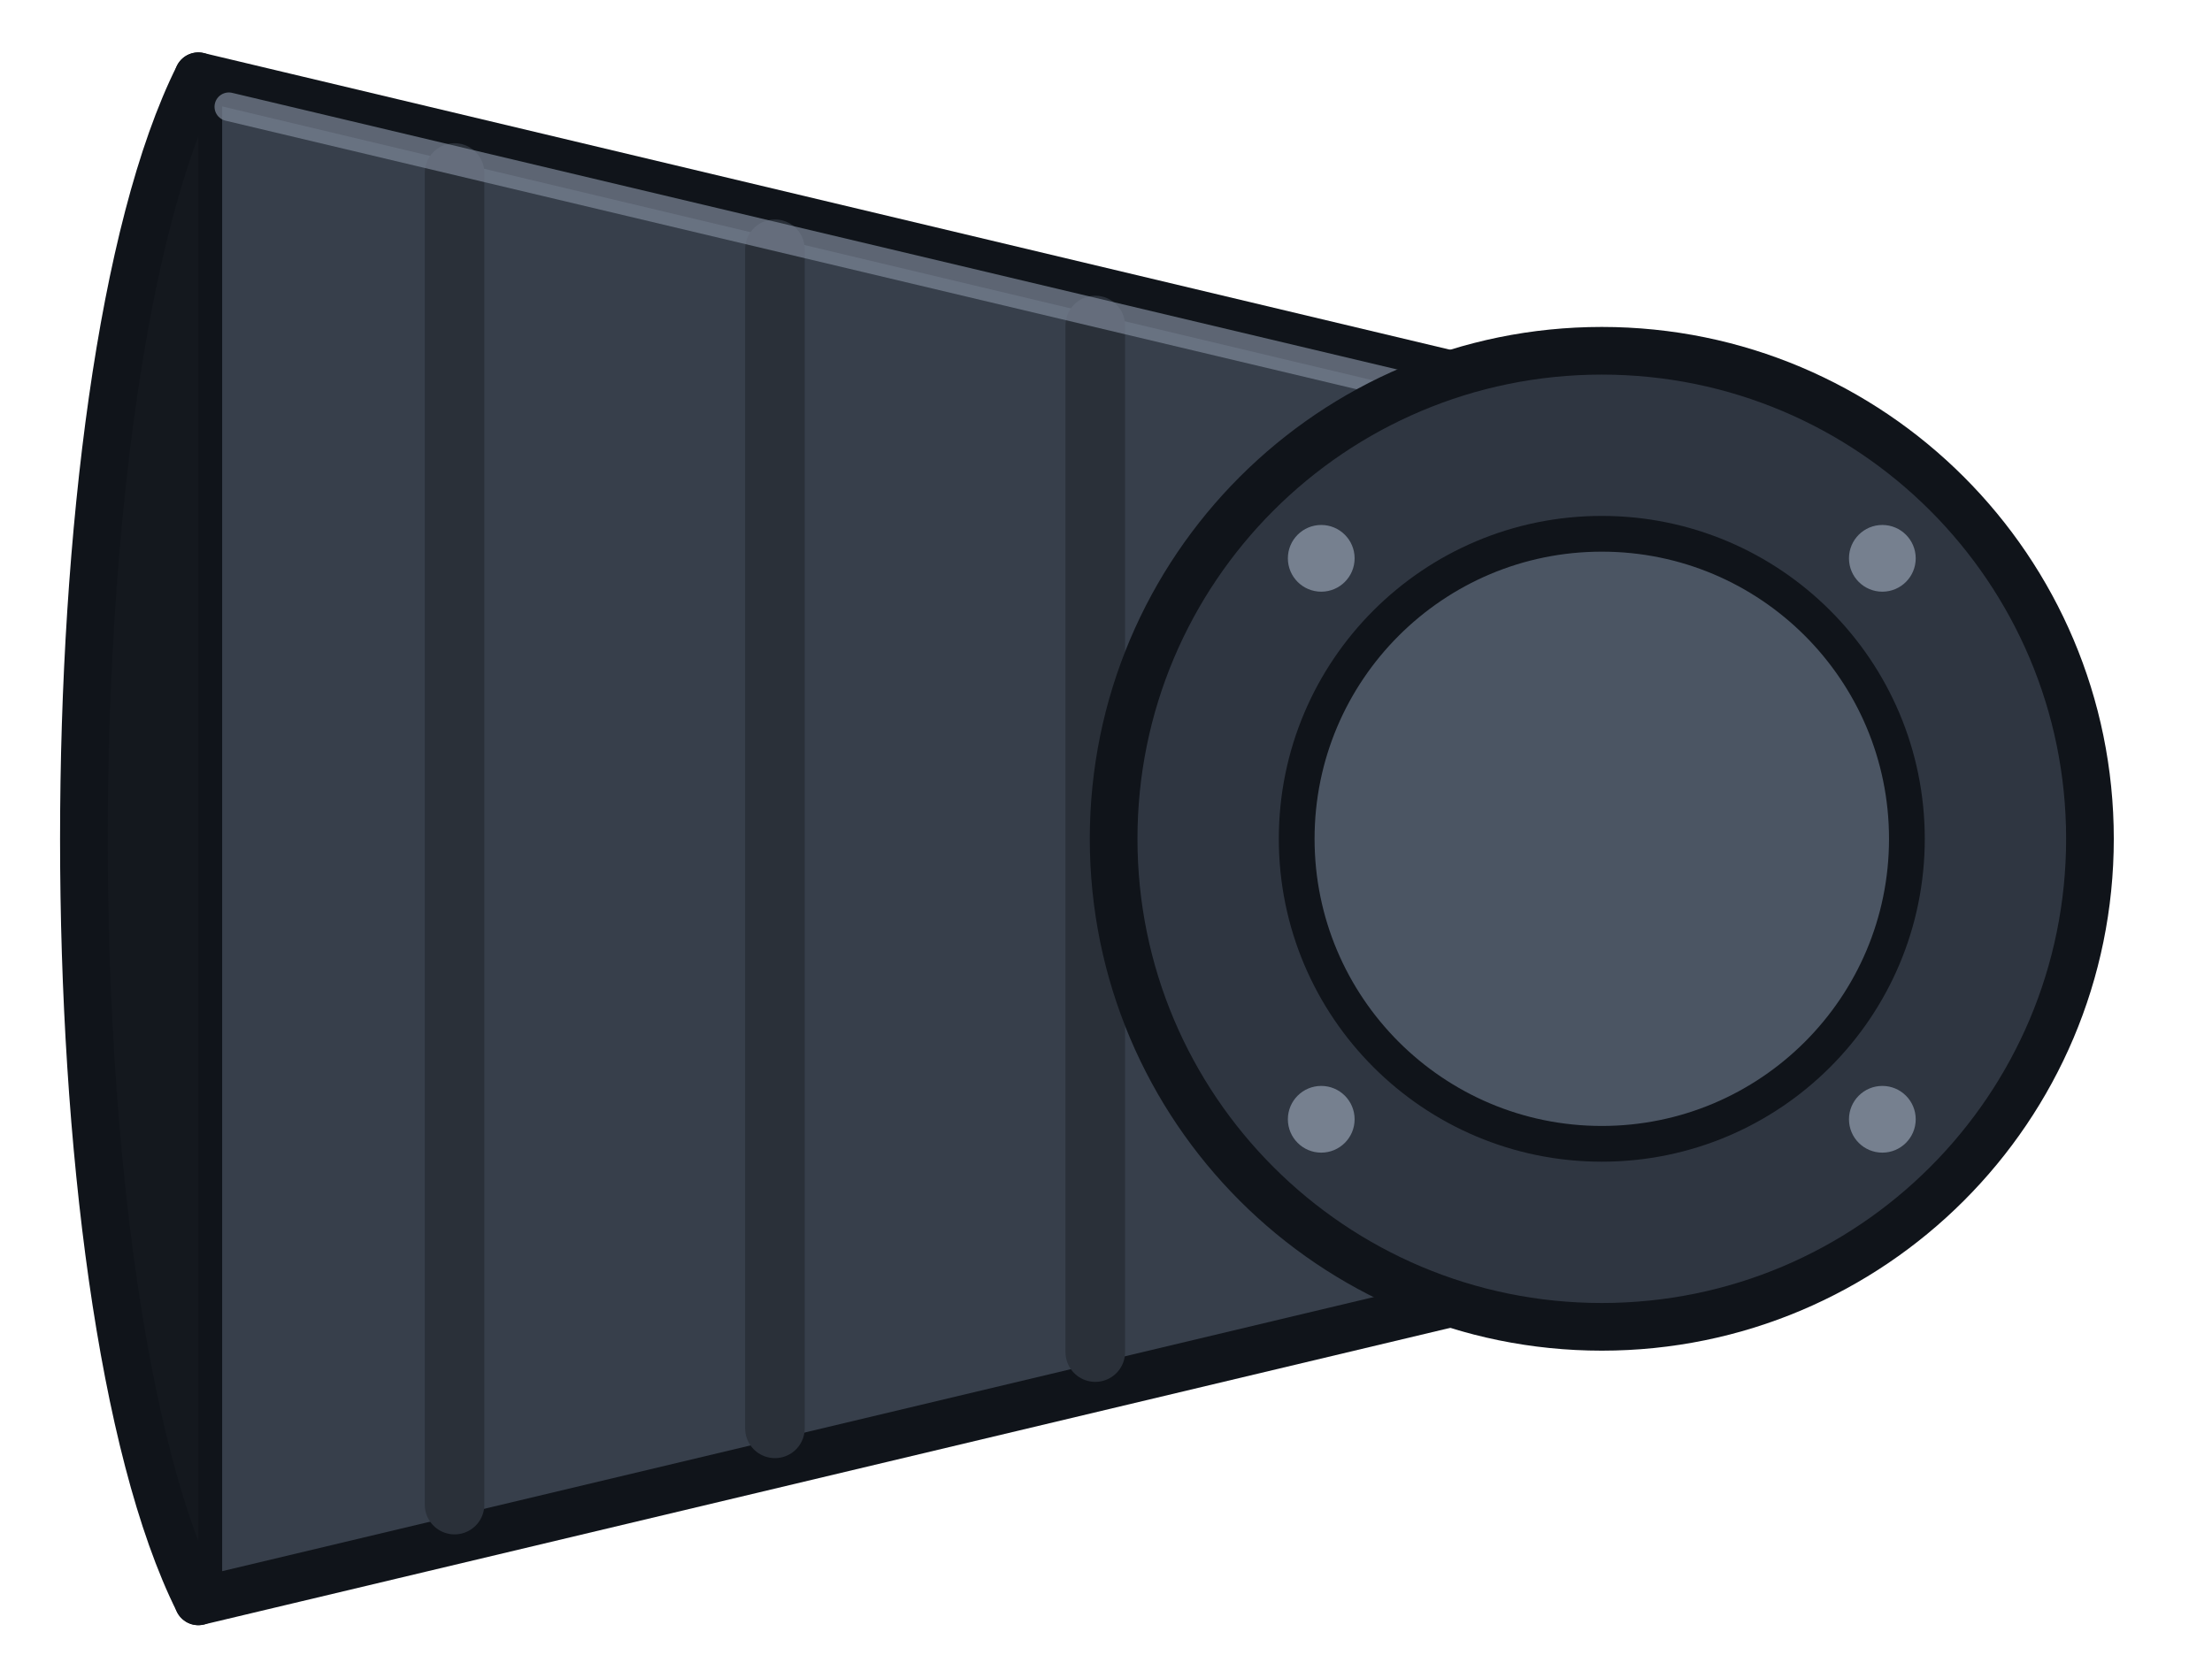
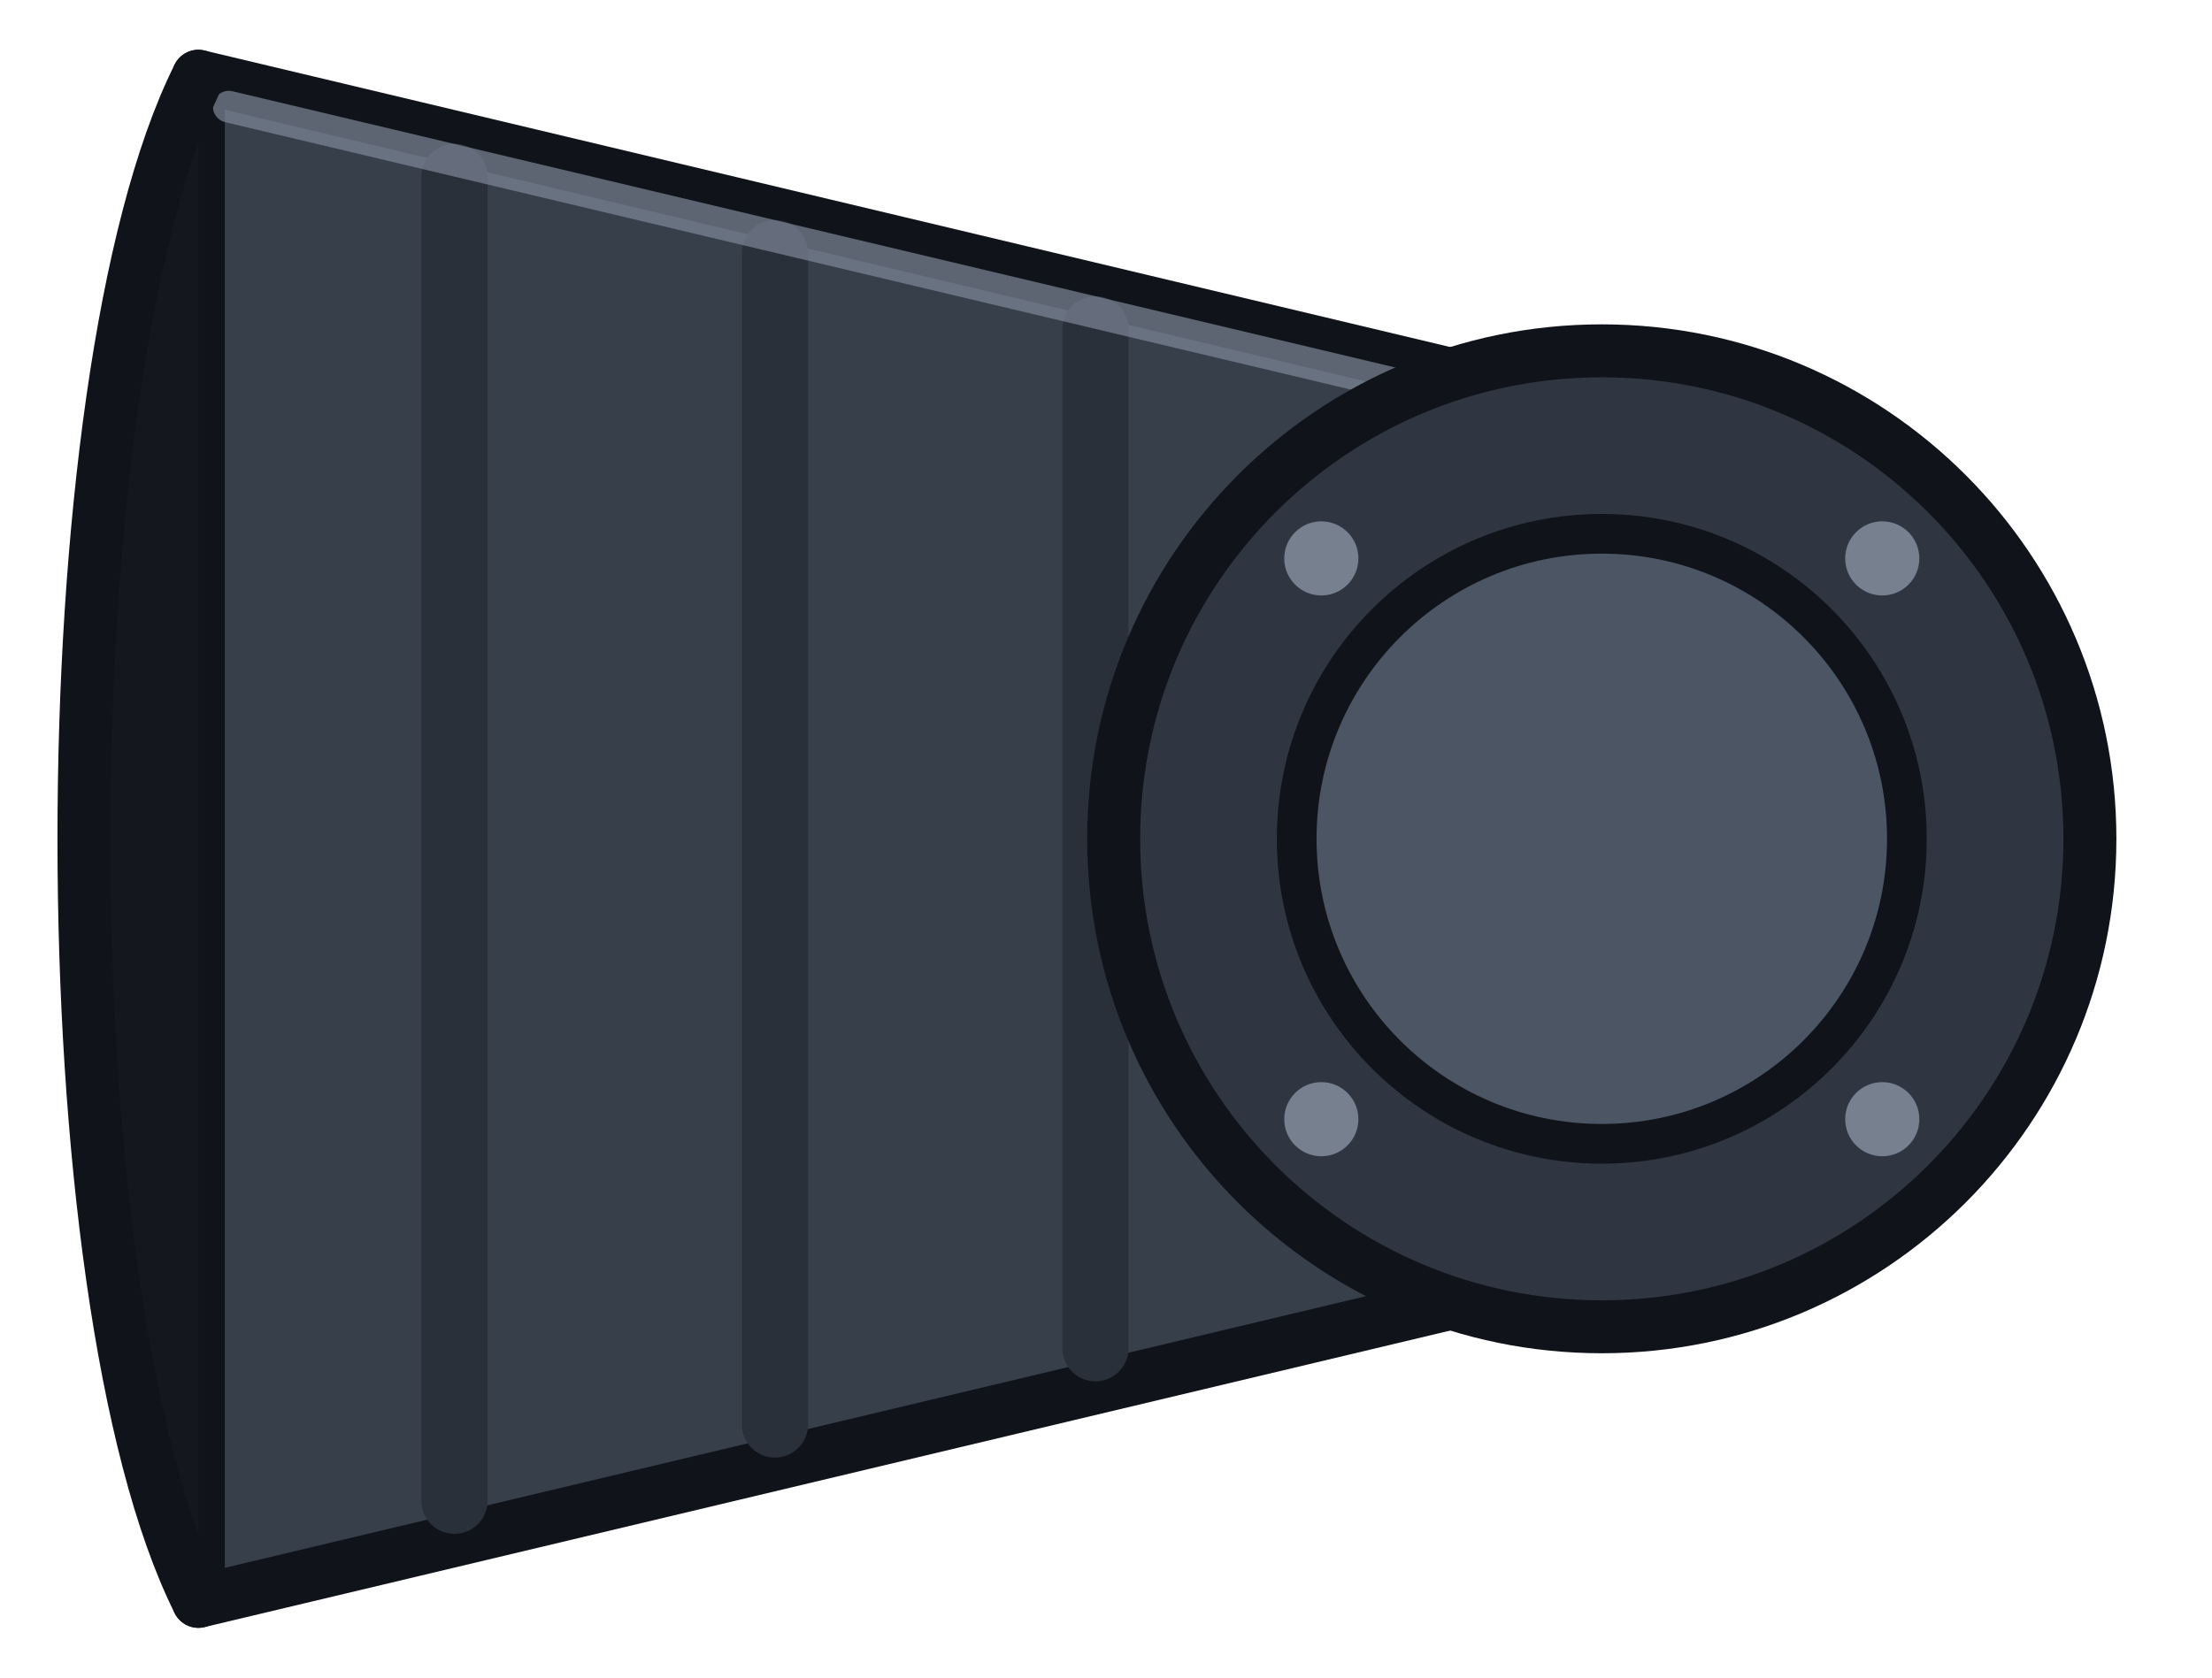
- <svg xmlns="http://www.w3.org/2000/svg" width="92.8" height="70.4" viewBox="-67.2 -35.2 92.8 70.4">
+ <svg xmlns="http://www.w3.org/2000/svg" width="83.52" height="63.36" viewBox="-60.48 -31.68 83.52 63.36">
  <defs>
    <radialGradient id="engine_s_throat">
      <stop offset="0" stop-color="#ffffff" stop-opacity="0.95" />
      <stop offset="0.35" stop-color="#9fd8ff" stop-opacity="0.9" />
      <stop offset="1" stop-color="#9fd8ff" stop-opacity="0" />
    </radialGradient>
  </defs>
  <g id="base">
-     <polygon points="-5.12,-19.2 -58.88,-32 -58.88,32 -5.12,19.2" fill="#373f4b" stroke="#10141a" stroke-width="2" stroke-linejoin="round" />
-     <line x1="-21.25" y1="-21.54" x2="-21.25" y2="21.54" stroke="#2a3039" stroke-width="2.5" stroke-linecap="round" />
-     <line x1="-34.69" y1="-24.74" x2="-34.69" y2="24.74" stroke="#2a3039" stroke-width="2.5" stroke-linecap="round" />
-     <line x1="-48.13" y1="-27.94" x2="-48.13" y2="27.94" stroke="#2a3039" stroke-width="2.5" stroke-linecap="round" />
-     <line x1="-6.4" y1="-18.56" x2="-57.6" y2="-30.72" stroke="#7d8898" stroke-width="1.2" stroke-linecap="round" opacity="0.7" />
-     <path d="M-58.88,-32 C-65.28,-19.2 -65.28,19.2 -58.88,32" fill="#14181e" stroke="#10141a" stroke-width="2" stroke-linejoin="round" stroke-linecap="round" />
-     <circle cx="0" cy="0" r="20.48" fill="#2f3641" stroke="#10141a" stroke-width="2" />
-     <circle cx="0" cy="0" r="12.8" fill="#4b5563" stroke="#10141a" stroke-width="1.5" />
-     <circle cx="11.77" cy="11.77" r="1.4" fill="#7d8898" opacity="0.9" />
-     <circle cx="-11.77" cy="11.77" r="1.4" fill="#7d8898" opacity="0.9" />
-     <circle cx="-11.77" cy="-11.77" r="1.4" fill="#7d8898" opacity="0.9" />
-     <circle cx="11.77" cy="-11.77" r="1.4" fill="#7d8898" opacity="0.9" />
+     <polygon points="-4.61,-17.28 -52.99,-28.8 -52.99,28.8 -4.61,17.28" fill="#373f4b" stroke="#10141a" stroke-width="2" stroke-linejoin="round" />
+     <line x1="-19.12" y1="-19.24" x2="-19.12" y2="19.24" stroke="#2a3039" stroke-width="2.5" stroke-linecap="round" />
+     <line x1="-31.22" y1="-22.12" x2="-31.22" y2="22.12" stroke="#2a3039" stroke-width="2.5" stroke-linecap="round" />
+     <line x1="-43.32" y1="-25" x2="-43.32" y2="25" stroke="#2a3039" stroke-width="2.5" stroke-linecap="round" />
+     <line x1="-5.76" y1="-16.7" x2="-51.84" y2="-27.65" stroke="#7d8898" stroke-width="1.2" stroke-linecap="round" opacity="0.7" />
+     <path d="M-52.99,-28.8 C-58.75,-17.28 -58.75,17.28 -52.99,28.8" fill="#14181e" stroke="#10141a" stroke-width="2" stroke-linejoin="round" stroke-linecap="round" />
+     <circle cx="0" cy="0" r="18.43" fill="#2f3641" stroke="#10141a" stroke-width="2" />
+     <circle cx="0" cy="0" r="11.52" fill="#4b5563" stroke="#10141a" stroke-width="1.5" />
+     <circle cx="10.59" cy="10.59" r="1.4" fill="#7d8898" opacity="0.9" />
+     <circle cx="-10.59" cy="10.59" r="1.4" fill="#7d8898" opacity="0.9" />
+     <circle cx="-10.59" cy="-10.59" r="1.4" fill="#7d8898" opacity="0.9" />
+     <circle cx="10.59" cy="-10.59" r="1.4" fill="#7d8898" opacity="0.9" />
  </g>
</svg>
